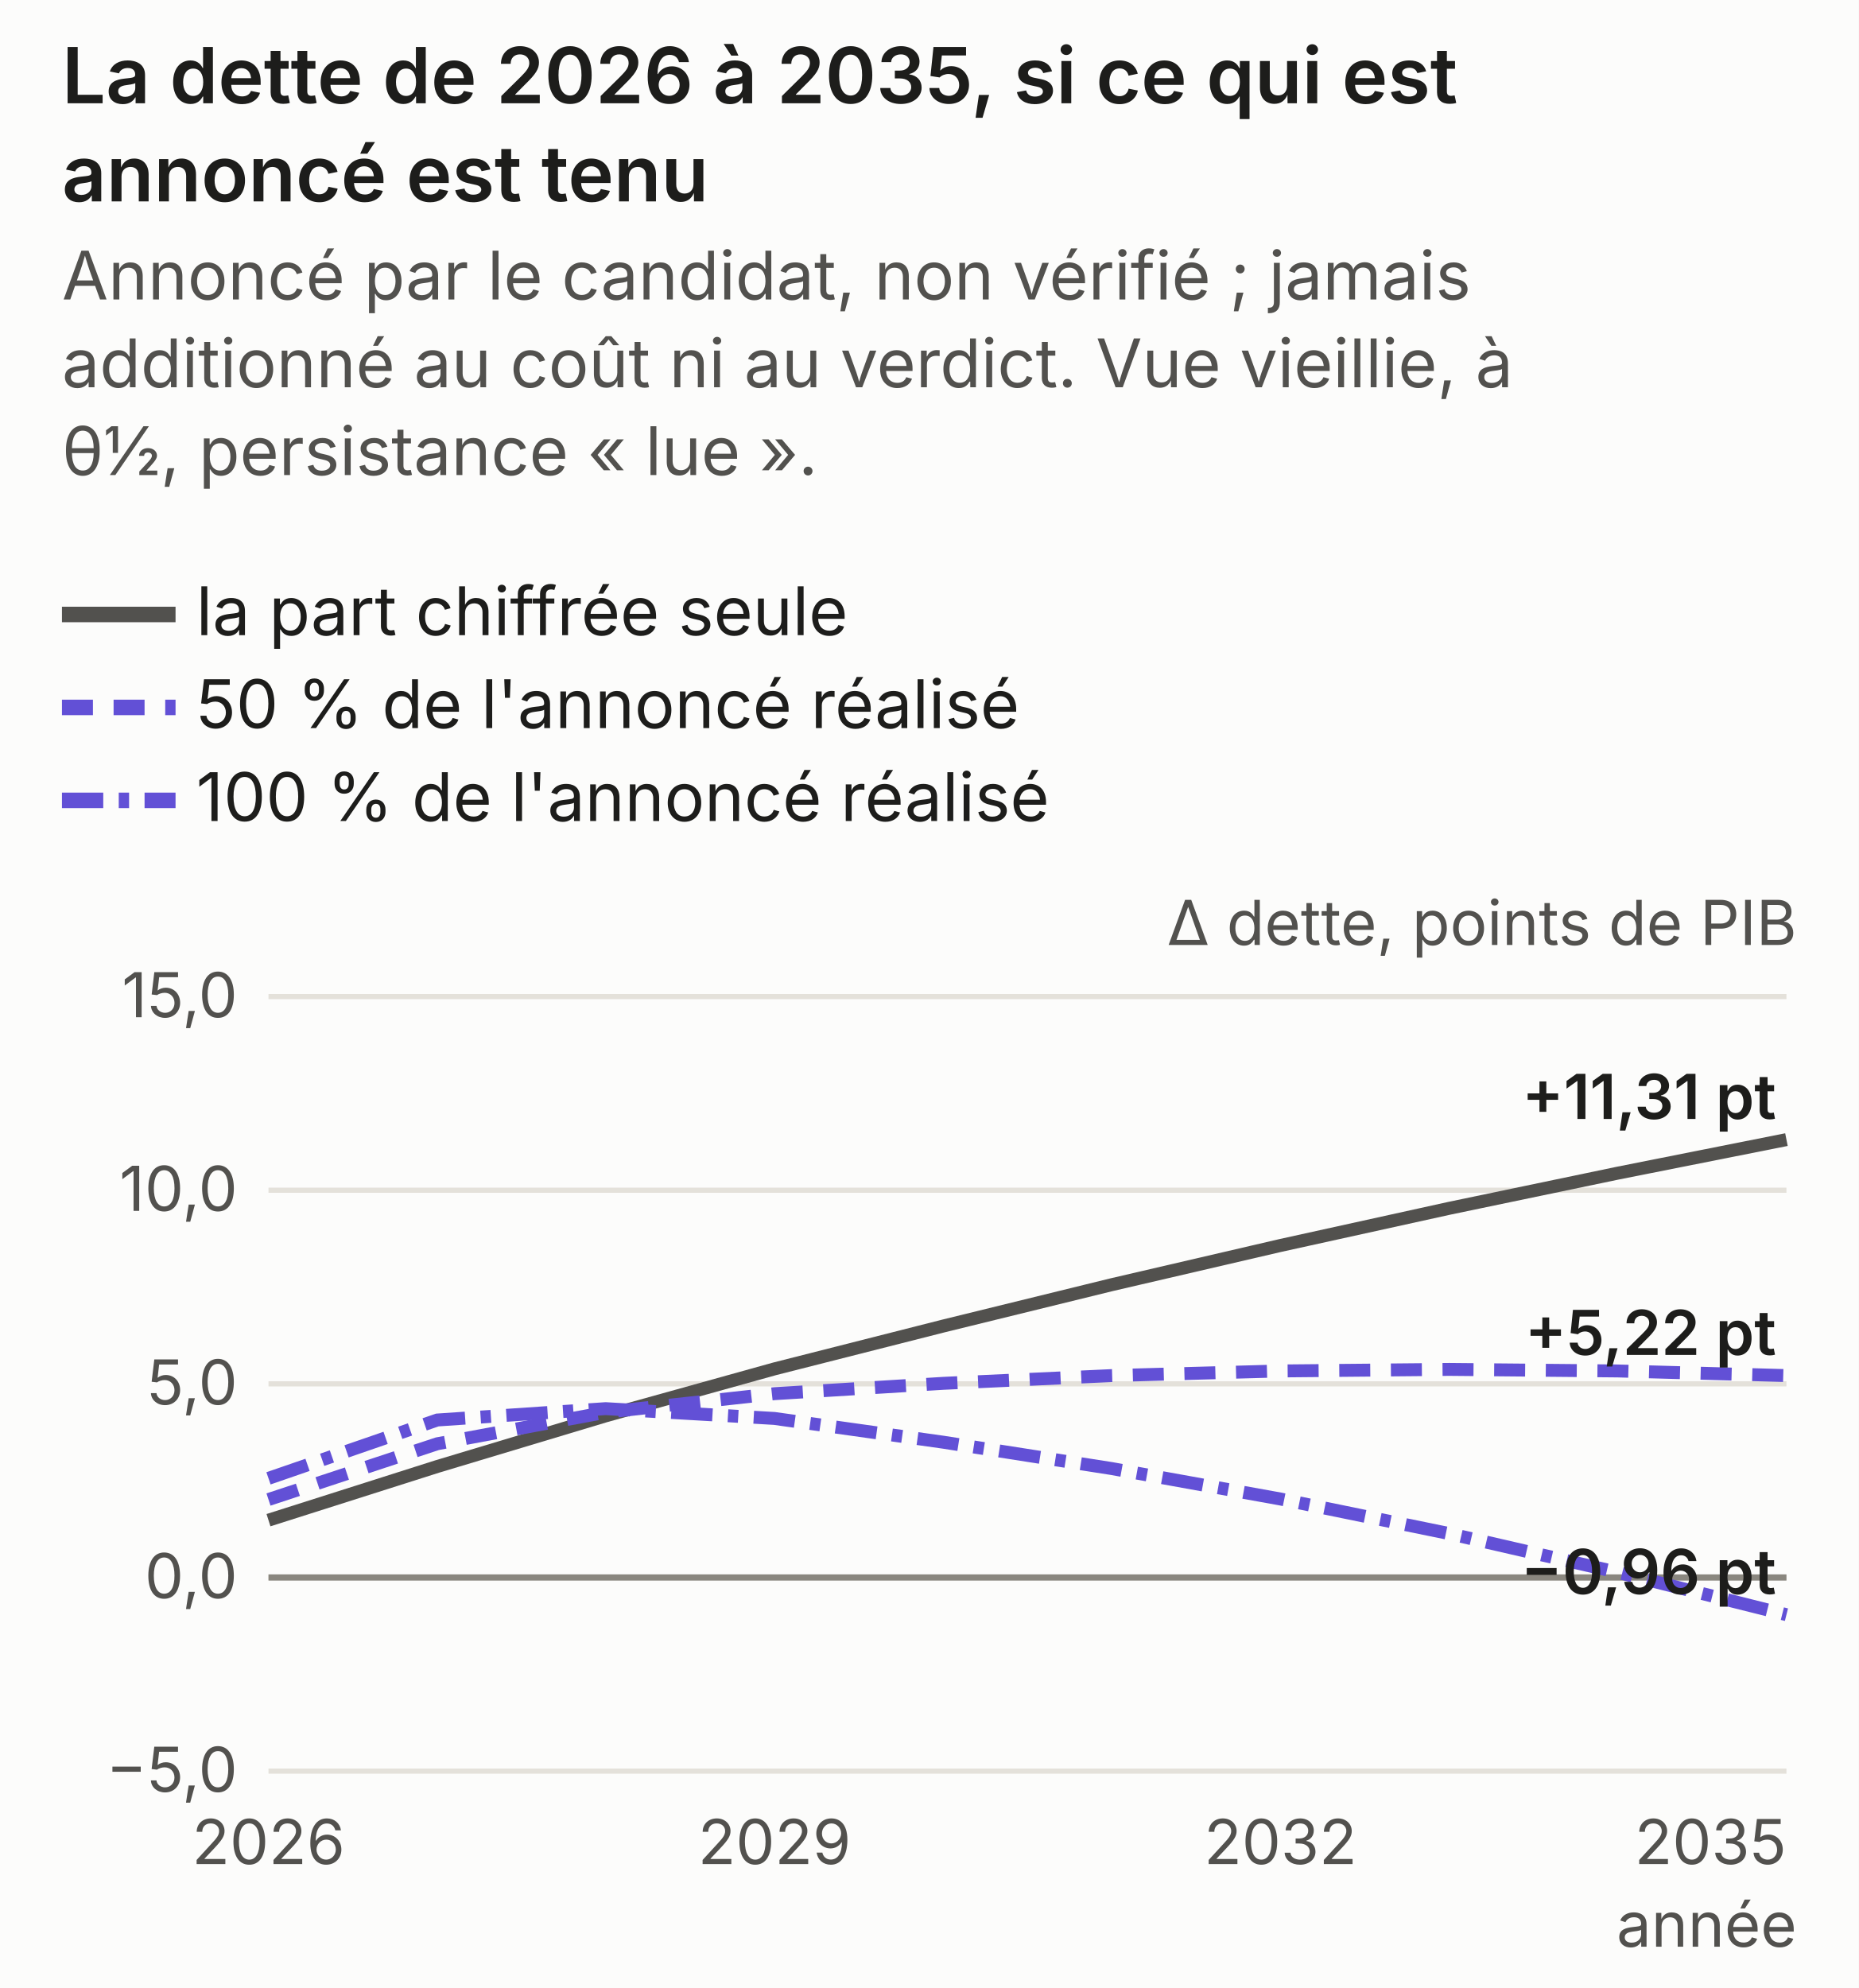
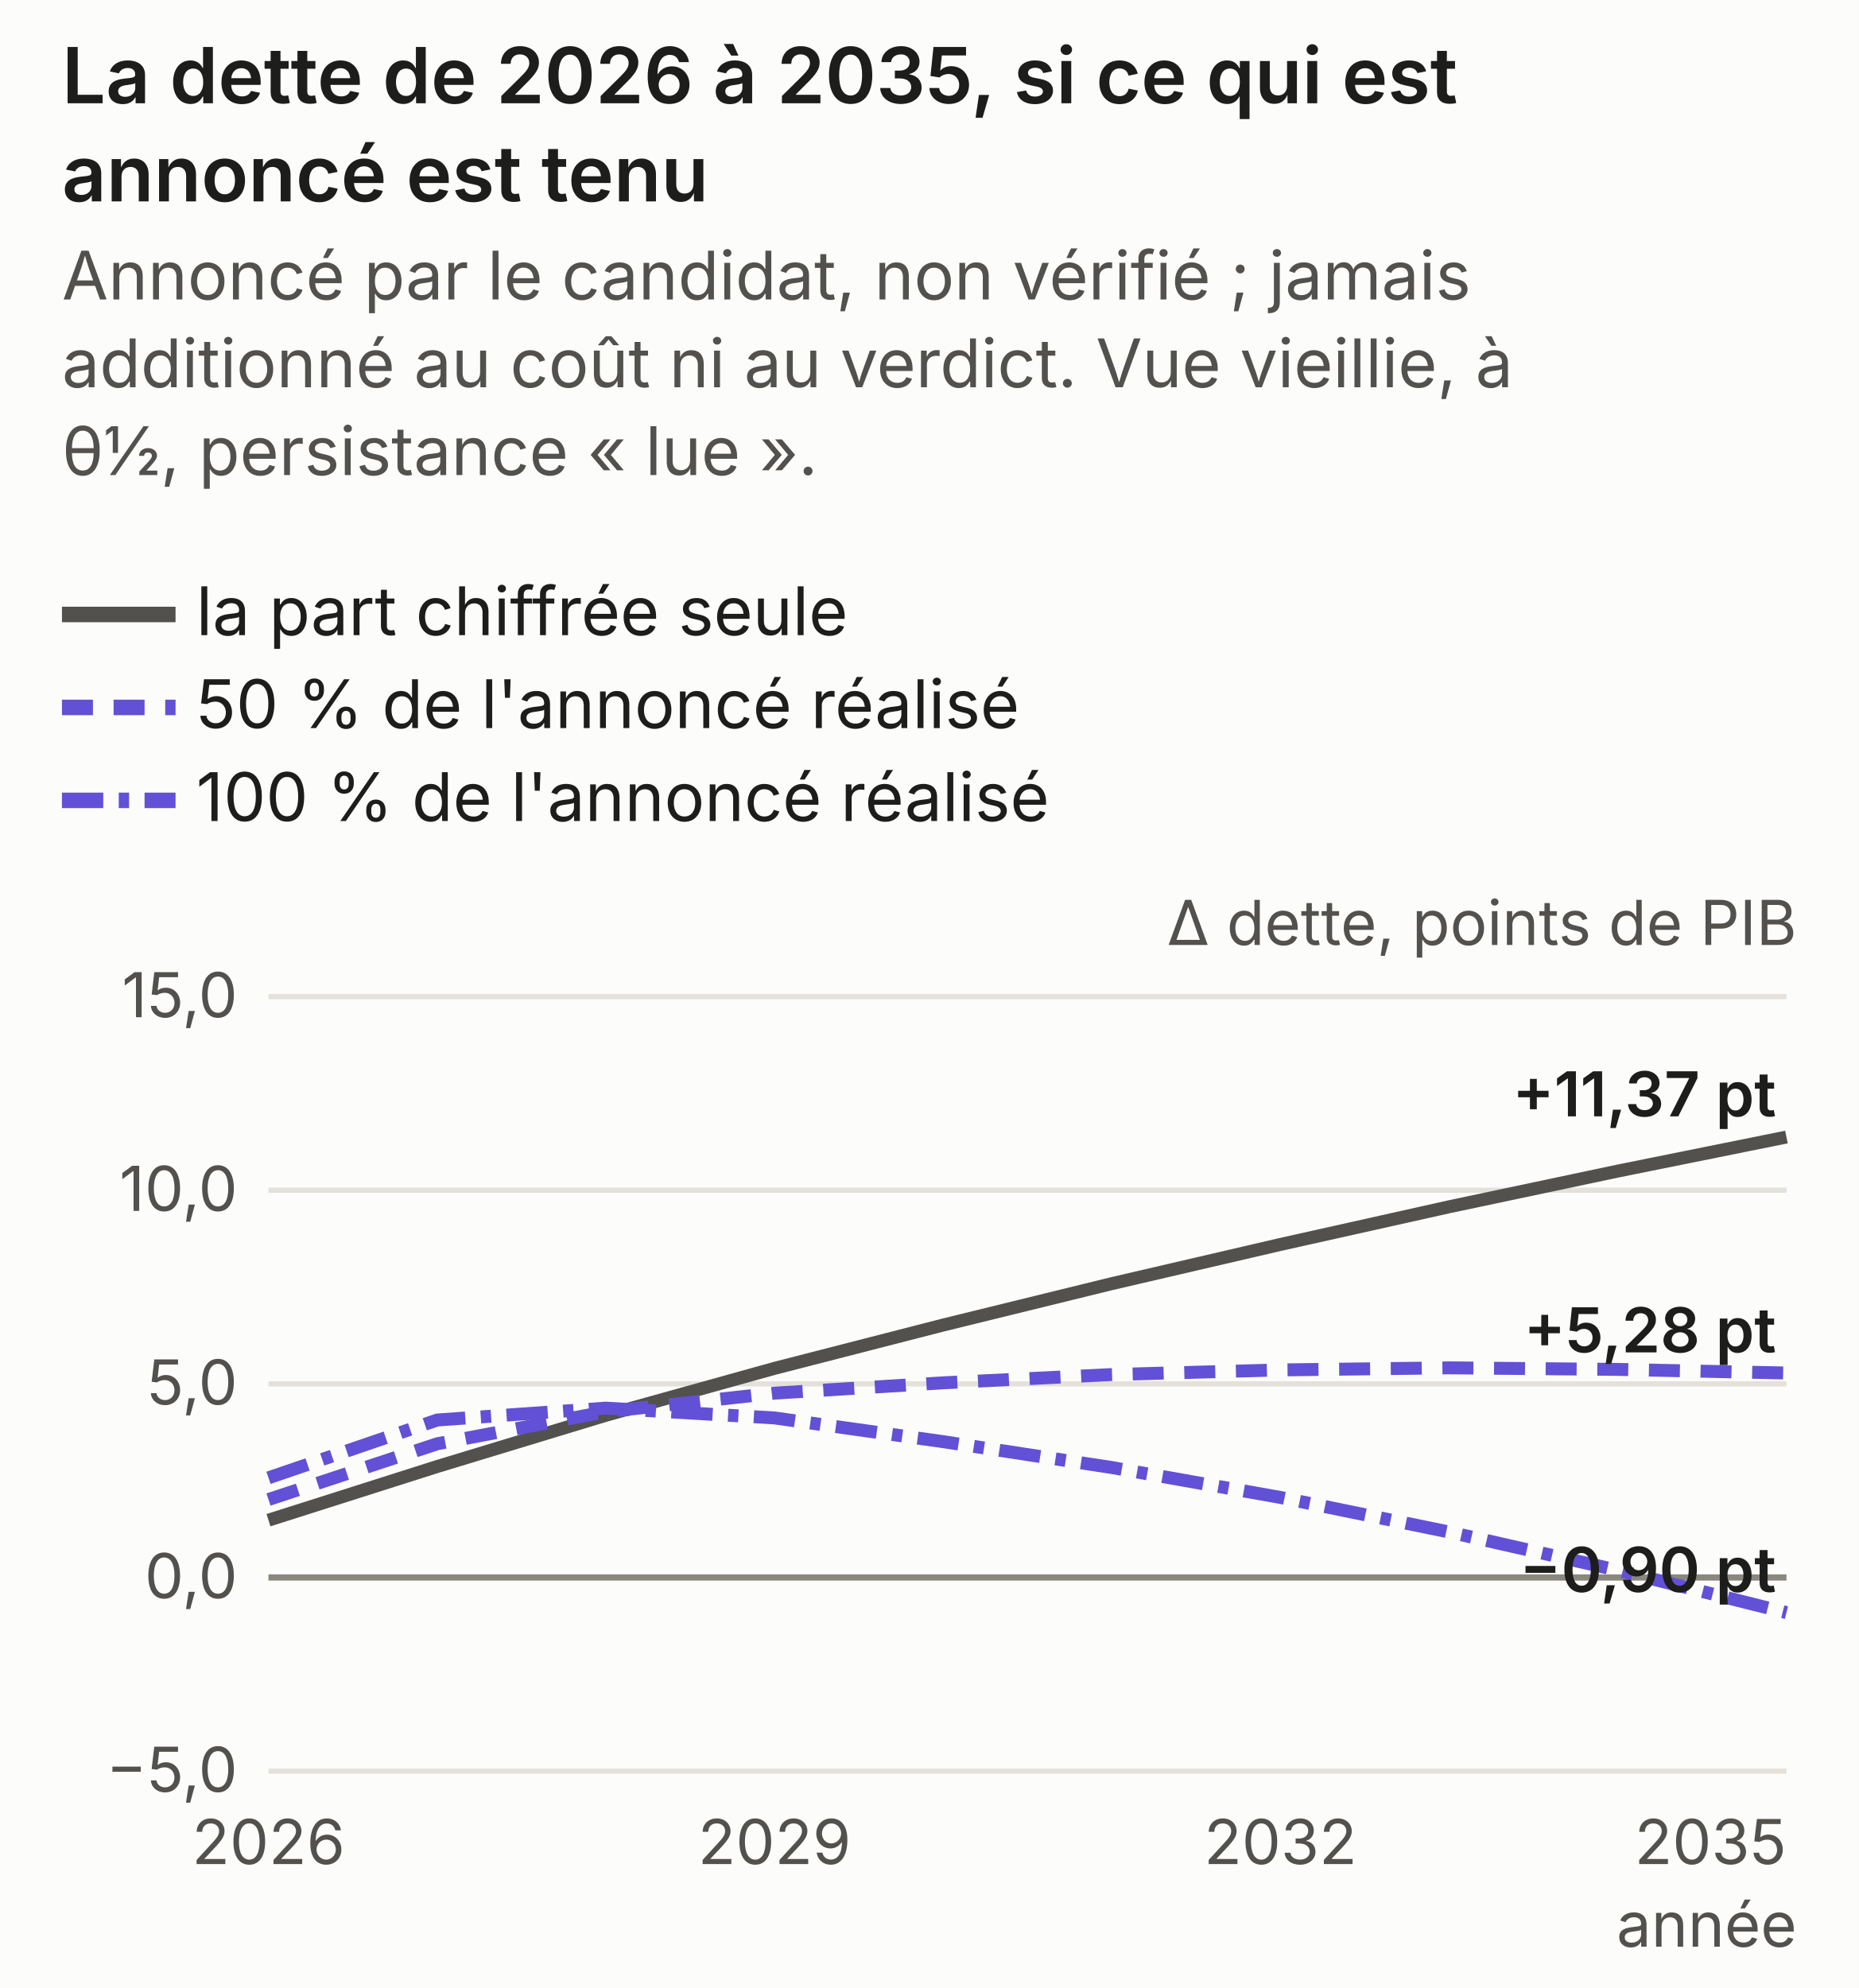
<svg xmlns="http://www.w3.org/2000/svg" viewBox="0 0 360 385" width="360" height="385" role="img" aria-labelledby="pres2027_retailleau_programme-annoncee-t pres2027_retailleau_programme-annoncee-d" font-size="13">
  <style>.g-fond{fill:#fcfcfb}.g-encre{fill:#1d1d1b}.g-doux{fill:#52514e}
.g-axe{stroke:#8a877f}.g-grille{stroke:#e4e1da}.g-zero{stroke:#52514e}
.g-s1{stroke:#2a78d6}.g-s2{stroke:#eb6834}.g-s3{stroke:#1baf7a}.g-s4{stroke:#6250d6}
.g-f1{fill:#2a78d6}.g-f2{fill:#eb6834}.g-f3{fill:#1baf7a}.g-f4{fill:#6250d6}
.g-bande{fill:#2a78d6;fill-opacity:.16}.g-plus{fill:#2a78d6}.g-moins{fill:#e34948}
.g-total{fill:#52514e}.g-lien{stroke:#8a877f}.g-sur{fill:#ffffff}
@media (prefers-color-scheme: dark){
.g-fond{fill:#1a1a19}.g-encre{fill:#ece9e2}.g-doux{fill:#c3c2b7}
.g-axe{stroke:#8f8b80}.g-grille{stroke:#33322f}.g-zero{stroke:#c3c2b7}
.g-s1{stroke:#3987e5}.g-s2{stroke:#d95926}.g-s3{stroke:#199e70}.g-s4{stroke:#9085e9}
.g-f1{fill:#3987e5}.g-f2{fill:#d95926}.g-f3{fill:#199e70}.g-f4{fill:#9085e9}
.g-bande{fill:#3987e5;fill-opacity:.24}.g-plus{fill:#3987e5}.g-moins{fill:#e66767}
.g-total{fill:#6b6862}.g-lien{stroke:#8f8b80}}
text{font-family:system-ui,-apple-system,"Segoe UI",sans-serif}</style>
  <rect class="g-fond" fill="#fcfcfb" x="0" y="0" width="360" height="385" />
  <text class="g-encre" fill="#1d1d1b" x="12" y="20" text-anchor="start" font-size="15" font-weight="600">La dette de 2026 à 2035, si ce qui est</text>
  <text class="g-encre" fill="#1d1d1b" x="12" y="39" text-anchor="start" font-size="15" font-weight="600">annoncé est tenu</text>
  <text class="g-doux" fill="#52514e" x="12" y="58" text-anchor="start">Annoncé par le candidat, non vérifié ; jamais</text>
  <text class="g-doux" fill="#52514e" x="12" y="75" text-anchor="start">additionné au coût ni au verdict. Vue vieillie, à</text>
  <text class="g-doux" fill="#52514e" x="12" y="92" text-anchor="start">θ½, persistance « lue ».</text>
  <line class="g-zero" stroke="#52514e" stroke-width="3" x1="12" y1="119" x2="34" y2="119" />
  <text class="g-encre" fill="#1d1d1b" x="38" y="123" text-anchor="start">la part chiffrée seule</text>
  <line class="g-s4" stroke="#6250d6" stroke-width="3" stroke-dasharray="6 4" x1="12" y1="137" x2="34" y2="137" />
  <text class="g-encre" fill="#1d1d1b" x="38" y="141" text-anchor="start">50 % de l'annoncé réalisé</text>
  <line class="g-s4" stroke="#6250d6" stroke-width="3" stroke-dasharray="8 3 2 3" x1="12" y1="155" x2="34" y2="155" />
  <text class="g-encre" fill="#1d1d1b" x="38" y="159" text-anchor="start">100 % de l'annoncé réalisé</text>
  <text class="g-doux" fill="#52514e" x="348" y="183" text-anchor="end" font-size="12">Δ dette, points de PIB</text>
  <line class="g-grille" stroke="#e4e1da" stroke-width="1" x1="52" y1="343" x2="346" y2="343" />
  <text class="g-doux" fill="#52514e" x="46" y="347" text-anchor="end" font-size="12">−5,0</text>
  <line class="g-grille" stroke="#e4e1da" stroke-width="1" x1="52" y1="305.5" x2="346" y2="305.5" />
  <text class="g-doux" fill="#52514e" x="46" y="309.5" text-anchor="end" font-size="12">0,0</text>
  <line class="g-grille" stroke="#e4e1da" stroke-width="1" x1="52" y1="268" x2="346" y2="268" />
  <text class="g-doux" fill="#52514e" x="46" y="272" text-anchor="end" font-size="12">5,0</text>
  <line class="g-grille" stroke="#e4e1da" stroke-width="1" x1="52" y1="230.5" x2="346" y2="230.5" />
  <text class="g-doux" fill="#52514e" x="46" y="234.5" text-anchor="end" font-size="12">10,0</text>
  <line class="g-grille" stroke="#e4e1da" stroke-width="1" x1="52" y1="193" x2="346" y2="193" />
  <text class="g-doux" fill="#52514e" x="46" y="197" text-anchor="end" font-size="12">15,0</text>
  <line class="g-axe" stroke="#8a877f" stroke-width="1.2" x1="52" y1="305.5" x2="346" y2="305.5" />
-   <polyline class="g-zero" stroke="#52514e" fill="none" stroke-width="2.5" points="52,294.4 84.7,284 117.3,274.2 150,265.1 182.7,256.8 215.3,248.8 248,241.2 280.7,234 313.3,227.2 346,220.7" />
-   <polyline class="g-s4" stroke="#6250d6" fill="none" stroke-width="2.5" stroke-dasharray="6 4" points="52,290.4 84.7,279.6 117.3,273.5 150,269.9 182.7,267.9 215.3,266.4 248,265.5 280.7,265.2 313.3,265.5 346,266.4" />
-   <polyline class="g-s4" stroke="#6250d6" fill="none" stroke-width="2.5" stroke-dasharray="8 3 2 3" points="52,286.3 84.7,275 117.3,272.8 150,274.7 182.7,279.3 215.3,284.4 248,290.3 280.7,297 313.3,304.5 346,312.7" />
-   <text class="g-encre" fill="#1d1d1b" x="344" y="216.7" text-anchor="end" font-size="12" font-weight="600">+11,31 pt</text>
-   <text class="g-encre" fill="#1d1d1b" x="344" y="262.4" text-anchor="end" font-size="12" font-weight="600">+5,22 pt</text>
-   <text class="g-encre" fill="#1d1d1b" x="344" y="308.7" text-anchor="end" font-size="12" font-weight="600">−0,96 pt</text>
+   <polyline class="g-zero" stroke="#52514e" fill="none" stroke-width="2.5" points="52,294.4 84.7,284 117.3,274.1 150,265 182.7,256.6 215.3,248.6 248,241 280.7,233.7 313.3,226.8 346,220.2" />
+   <polyline class="g-s4" stroke="#6250d6" fill="none" stroke-width="2.5" stroke-dasharray="6 4" points="52,290.4 84.7,279.6 117.3,273.4 150,269.8 182.7,267.8 215.3,266.2 248,265.3 280.7,264.9 313.3,265.2 346,265.9" />
+   <polyline class="g-s4" stroke="#6250d6" fill="none" stroke-width="2.5" stroke-dasharray="8 3 2 3" points="52,286.2 84.7,275 117.3,272.7 150,274.6 182.7,279.2 215.3,284.2 248,290 280.7,296.7 313.3,304.1 346,312.3" />
+   <text class="g-encre" fill="#1d1d1b" x="344" y="216.2" text-anchor="end" font-size="12" font-weight="600">+11,37 pt</text>
+   <text class="g-encre" fill="#1d1d1b" x="344" y="261.9" text-anchor="end" font-size="12" font-weight="600">+5,28 pt</text>
+   <text class="g-encre" fill="#1d1d1b" x="344" y="308.3" text-anchor="end" font-size="12" font-weight="600">−0,90 pt</text>
  <text class="g-doux" fill="#52514e" x="52" y="361" text-anchor="middle" font-size="12">2026</text>
  <text class="g-doux" fill="#52514e" x="150" y="361" text-anchor="middle" font-size="12">2029</text>
  <text class="g-doux" fill="#52514e" x="248" y="361" text-anchor="middle" font-size="12">2032</text>
  <text class="g-doux" fill="#52514e" x="346" y="361" text-anchor="end" font-size="12">2035</text>
  <text class="g-doux" fill="#52514e" x="348" y="377" text-anchor="end" font-size="12">année</text>
</svg>
